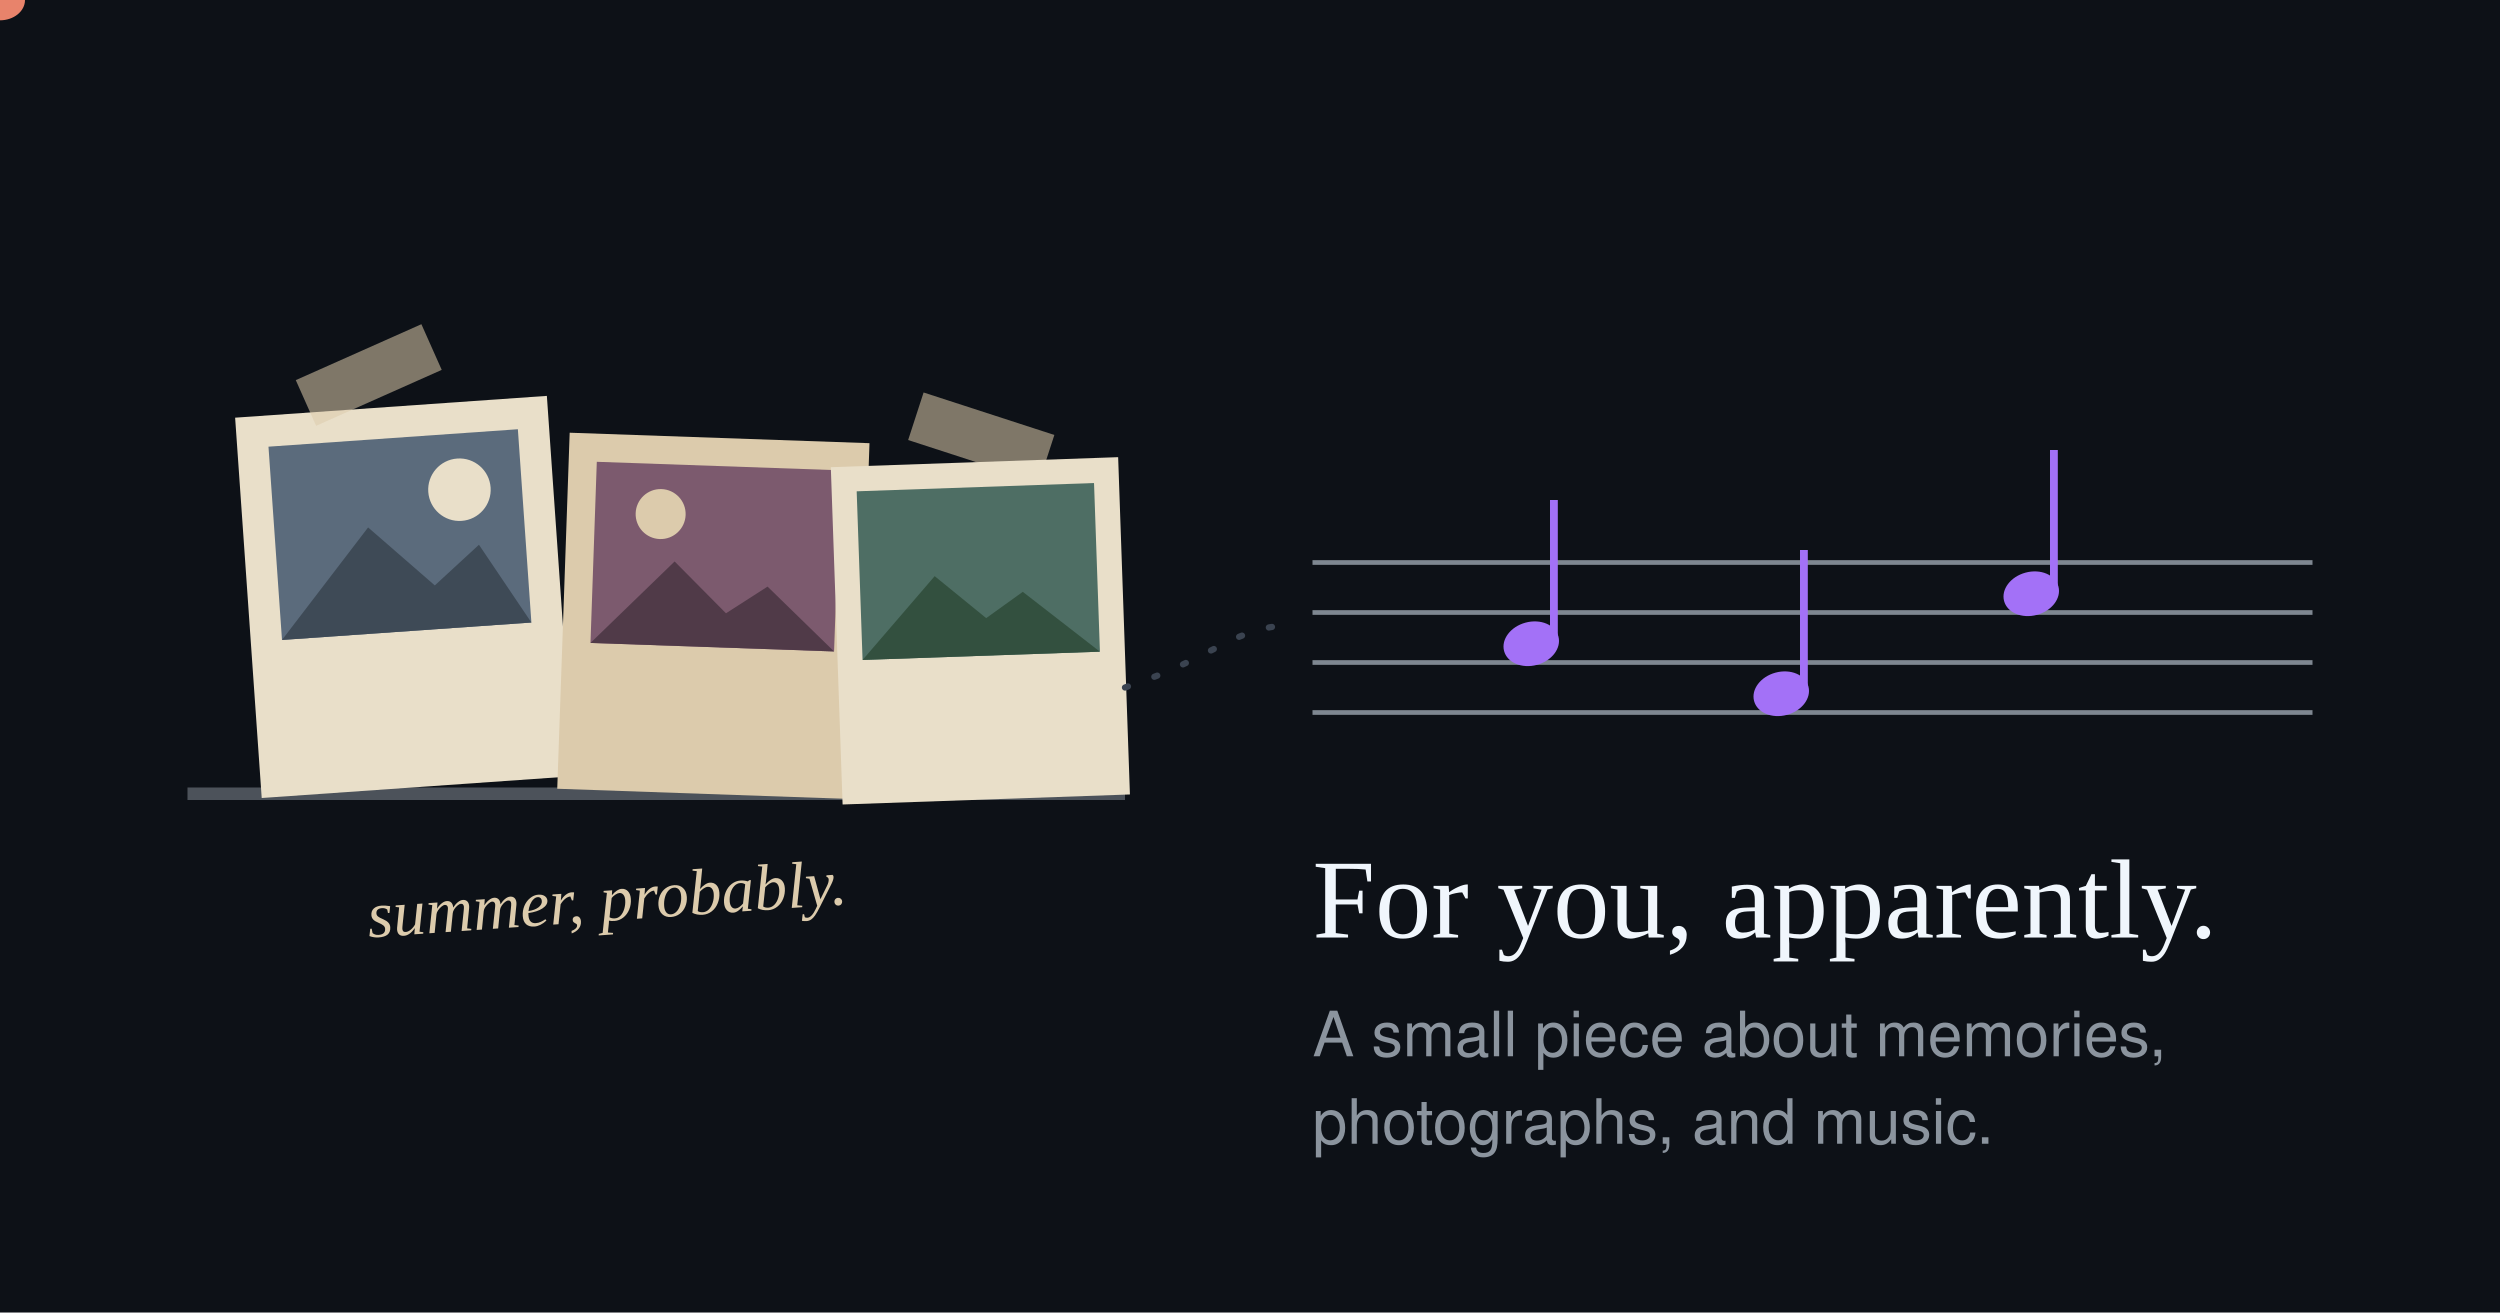
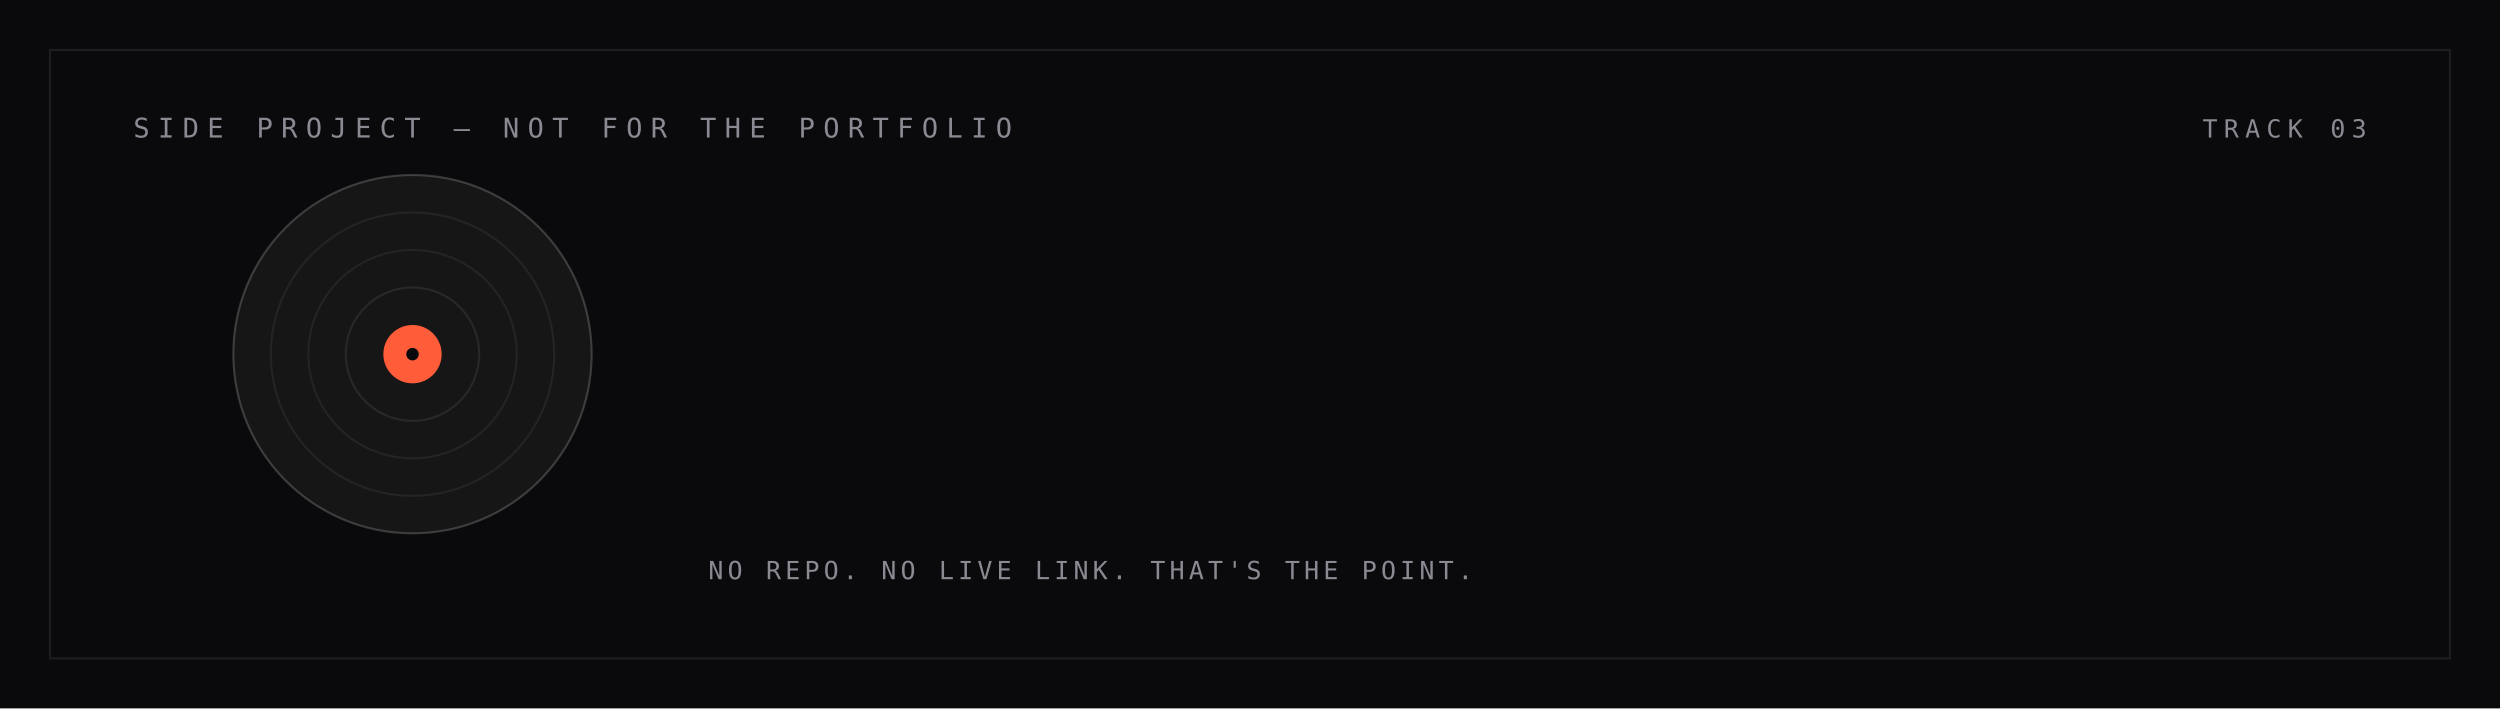
- <svg xmlns="http://www.w3.org/2000/svg" viewBox="0 0 800 420" width="100%" role="img" aria-label="For you, apparently: a small interactive piece about memories, photographs, and music.">
+ <svg xmlns="http://www.w3.org/2000/svg" viewBox="0 0 1200 340" width="1200" height="340" role="img" aria-label="For you, apparently">
+   <defs>
+     <clipPath id="fwipe">
+       <rect x="-260" y="0" width="0" height="340" transform="skewX(-12)">
+         <animate attributeName="width" dur="13s" repeatCount="indefinite" values="0;0;1700;1700;0" keyTimes="0;0.05;0.28;0.88;1" calcMode="spline" keySplines="0 0 1 1;.16 1 .3 1;0 0 1 1;.7 0 .3 1" />
+       </rect>
+     </clipPath>
+   </defs>
  <style>
-     .bg{fill:#0D1117}.tx{fill:#F0F6FC}.sc{fill:#8B949E}.ac{fill:#A371F7}
-     .ph{fill:#E9DFC9}.ph2{fill:#DCCBAC}
-     .sans{font-family:-apple-system,BlinkMacSystemFont,Segoe UI,Helvetica,Arial,sans-serif}
-     .serif{font-family:Georgia,Times New Roman,serif}
-     @media (prefers-color-scheme: light){
-       .bg{fill:#FFFFFF}.tx{fill:#1F2328}.sc{fill:#59636E}
-     }
+     .serif{font-family:Georgia,'Iowan Old Style','Times New Roman',serif}
+     .mono{font-family:ui-monospace,SFMono-Regular,'SF Mono',Menlo,Consolas,monospace}
+     .ink{fill:#F4F1EA}.dim{fill:#8B8A93}.accent{fill:#FF5C39}
+     .spin{animation:spin 9s linear infinite;transform-origin:198px 170px}
+     @keyframes spin{to{transform:rotate(360deg)}}
+     .bob{animation:bob 4s ease-in-out infinite}
+     @keyframes bob{0%,100%{transform:translateY(0)}50%{transform:translateY(-6px)}}
  </style>
-   <rect class="bg" width="800" height="420" />
-   <rect x="60" y="252" width="300" height="4" fill="#8B949E" opacity=".5" />
-   <g>
-     <animateTransform attributeName="transform" type="translate" values="0 0;7 -6;0 0" keyTimes="0;.5;1" dur="7s" repeatCount="indefinite" />
-     <g transform="rotate(-4 130 200)">
-       <rect class="ph" x="80" y="130" width="100" height="122" />
-       <rect x="90" y="140" width="80" height="62" fill="#5B6B7C" />
-       <circle cx="150" cy="158" r="10" fill="#E9DFC9" />
-       <polygon points="90,202 120,168 140,188 155,176 170,202" fill="#3E4A56" />
+   <rect width="1200" height="340" fill="#0A0A0C" />
+   <rect x="24" y="24" width="1152" height="292" fill="none" stroke="#FFFFFF" stroke-opacity=".08" />
+   <text class="mono dim" x="64" y="66" font-size="13" letter-spacing="4">SIDE PROJECT — NOT FOR THE PORTFOLIO</text>
+   <line x1="64" y1="82" x2="1136" y2="82" stroke="#FFFFFF" stroke-opacity=".14" stroke-dasharray="1072" stroke-dashoffset="1072">
+     <animate attributeName="stroke-dashoffset" dur="13s" repeatCount="indefinite" values="1072;1072;0;0;1072" keyTimes="0;0.02;0.2;0.88;1" calcMode="spline" keySplines="0 0 1 1;.16 1 .3 1;0 0 1 1;.7 0 .3 1" />
+   </line>
+   <g class="bob">
+     <circle cx="198" cy="170" r="86" fill="#161616" stroke="#FFFFFF" stroke-opacity=".14" />
+     <g class="spin">
+       <circle cx="198" cy="170" r="86" fill="none" stroke="#FFFFFF" stroke-opacity=".06" stroke-width="1" />
+       <circle cx="198" cy="170" r="68" fill="none" stroke="#FFFFFF" stroke-opacity=".06" stroke-width="1" />
+       <circle cx="198" cy="170" r="50" fill="none" stroke="#FFFFFF" stroke-opacity=".06" stroke-width="1" />
+       <circle cx="198" cy="170" r="32" fill="none" stroke="#FFFFFF" stroke-opacity=".08" stroke-width="1" />
    </g>
+     <circle cx="198" cy="170" r="14" fill="#FF5C39" />
+     <circle cx="198" cy="170" r="3" fill="#0A0A0C" />
  </g>
-   <g>
-     <animateTransform attributeName="transform" type="translate" values="0 0;-6 5;0 0" keyTimes="0;.5;1" dur="8.5s" repeatCount="indefinite" />
-     <g transform="rotate(2 225 205)">
-       <rect class="ph2" x="180" y="140" width="96" height="114" />
-       <rect x="189" y="149" width="78" height="58" fill="#7C5A6E" />
-       <circle cx="210" cy="165" r="8" fill="#DCCBAC" />
-       <polygon points="189,207 215,180 232,196 245,187 267,207" fill="#503A48" />
-     </g>
+   <g clip-path="url(#fwipe)">
+     <text class="serif ink" x="340" y="152" font-size="46" font-style="italic">For you, apparently.</text>
+     <text class="mono dim" x="340" y="190" font-size="14" letter-spacing="1">a small thing built off the clock — memories, a few</text>
+     <text class="mono dim" x="340" y="212" font-size="14" letter-spacing="1">photographs, and whatever song was playing.</text>
  </g>
-   <g opacity=".55">
-     <rect x="96" y="112" width="44" height="16" fill="#DCCBAC" transform="rotate(-24 118 120)" />
-     <rect x="292" y="132" width="44" height="16" fill="#DCCBAC" transform="rotate(18 314 140)" />
+   <g class="mono dim" font-size="12" letter-spacing="3">
+     <text x="1136" y="66" text-anchor="end">TRACK 03</text>
  </g>
-   <g transform="rotate(-2 310 210)">
-     <rect class="ph" x="268" y="148" width="92" height="108" />
-     <rect x="276" y="156" width="76" height="54" fill="#4E6E64" />
-     <polygon points="276,210 300,184 316,198 328,190 352,210" fill="#33503F" />
-   </g>
-   <g stroke="#8B949E" stroke-width="1.5" opacity=".9">
-     <line x1="420" y1="180" x2="740" y2="180" />
-     <line x1="420" y1="196" x2="740" y2="196" />
-     <line x1="420" y1="212" x2="740" y2="212" />
-     <line x1="420" y1="228" x2="740" y2="228" />
-   </g>
-   <g fill="#A371F7">
-     <ellipse cx="490" cy="206" rx="9" ry="7" transform="rotate(-15 490 206)" />
-     <rect x="496" y="160" width="2.5" height="46" />
-     <ellipse cx="570" cy="222" rx="9" ry="7" transform="rotate(-15 570 222)" />
-     <rect x="576" y="176" width="2.5" height="46" />
-     <ellipse cx="650" cy="190" rx="9" ry="7" transform="rotate(-15 650 190)" />
-     <rect x="656" y="144" width="2.5" height="46" />
-   </g>
-   <g fill="#E8836B">
-     <ellipse rx="8" ry="6.5" />
-     <rect x="6" y="-44" width="2.5" height="44" />
-     <animateMotion dur="7s" repeatCount="indefinite" path="M432,208 H728" />
-   </g>
-   <path d="M360,220 C390,210 395,200 415,200" fill="none" stroke="#3A4350" stroke-width="2" stroke-dasharray="1 9" stroke-linecap="round" />
-   <text class="serif" x="118" y="300" font-size="21" font-style="italic" fill="#DCCBAC" transform="rotate(-4 118 300)">summer, probably.</text>
-   <text class="serif tx" x="420" y="300" font-size="36">For you, apparently.</text>
-   <text class="sans sc" x="420" y="338" font-size="20">A small piece about memories,</text>
-   <text class="sans sc" x="420" y="366" font-size="20">photographs, and music.</text>
+   <line x1="340" y1="248" x2="900" y2="248" stroke="#FF5C39" stroke-opacity=".5" stroke-dasharray="560" stroke-dashoffset="560">
+     <animate attributeName="stroke-dashoffset" dur="13s" repeatCount="indefinite" values="560;560;0;0;560" keyTimes="0;0.3;0.46;0.9;1" calcMode="spline" keySplines="0 0 1 1;.16 1 .3 1;0 0 1 1;.7 0 .3 1" />
+   </line>
+   <text class="mono dim" x="340" y="278" font-size="12" letter-spacing="2">NO REPO. NO LIVE LINK. THAT'S THE POINT.</text>
</svg>
